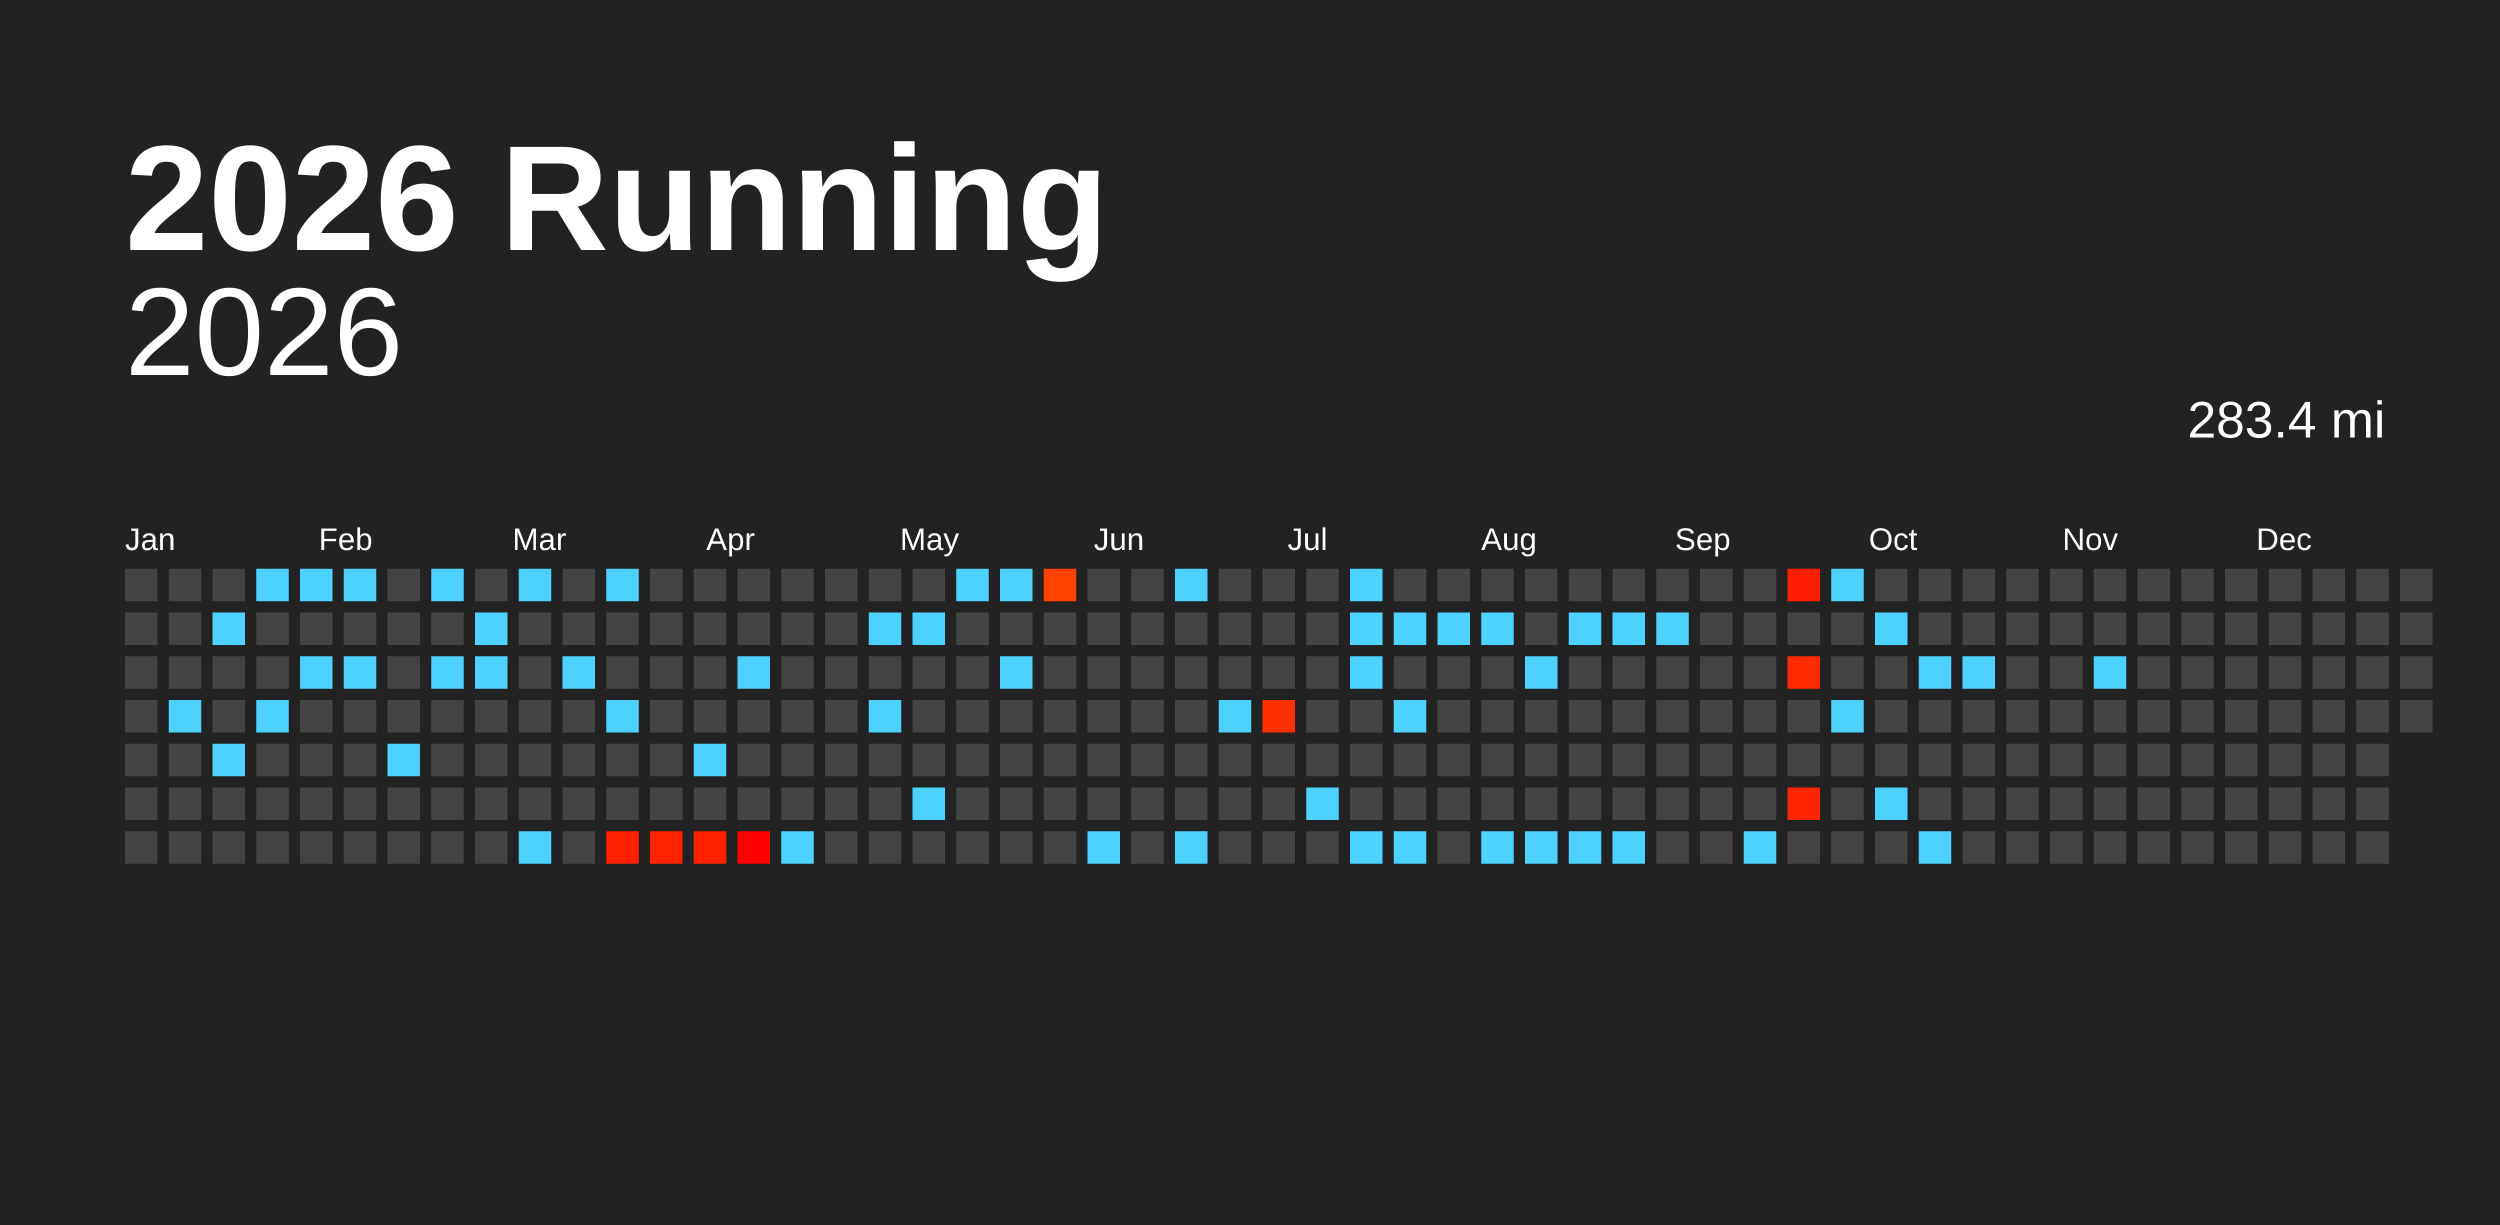
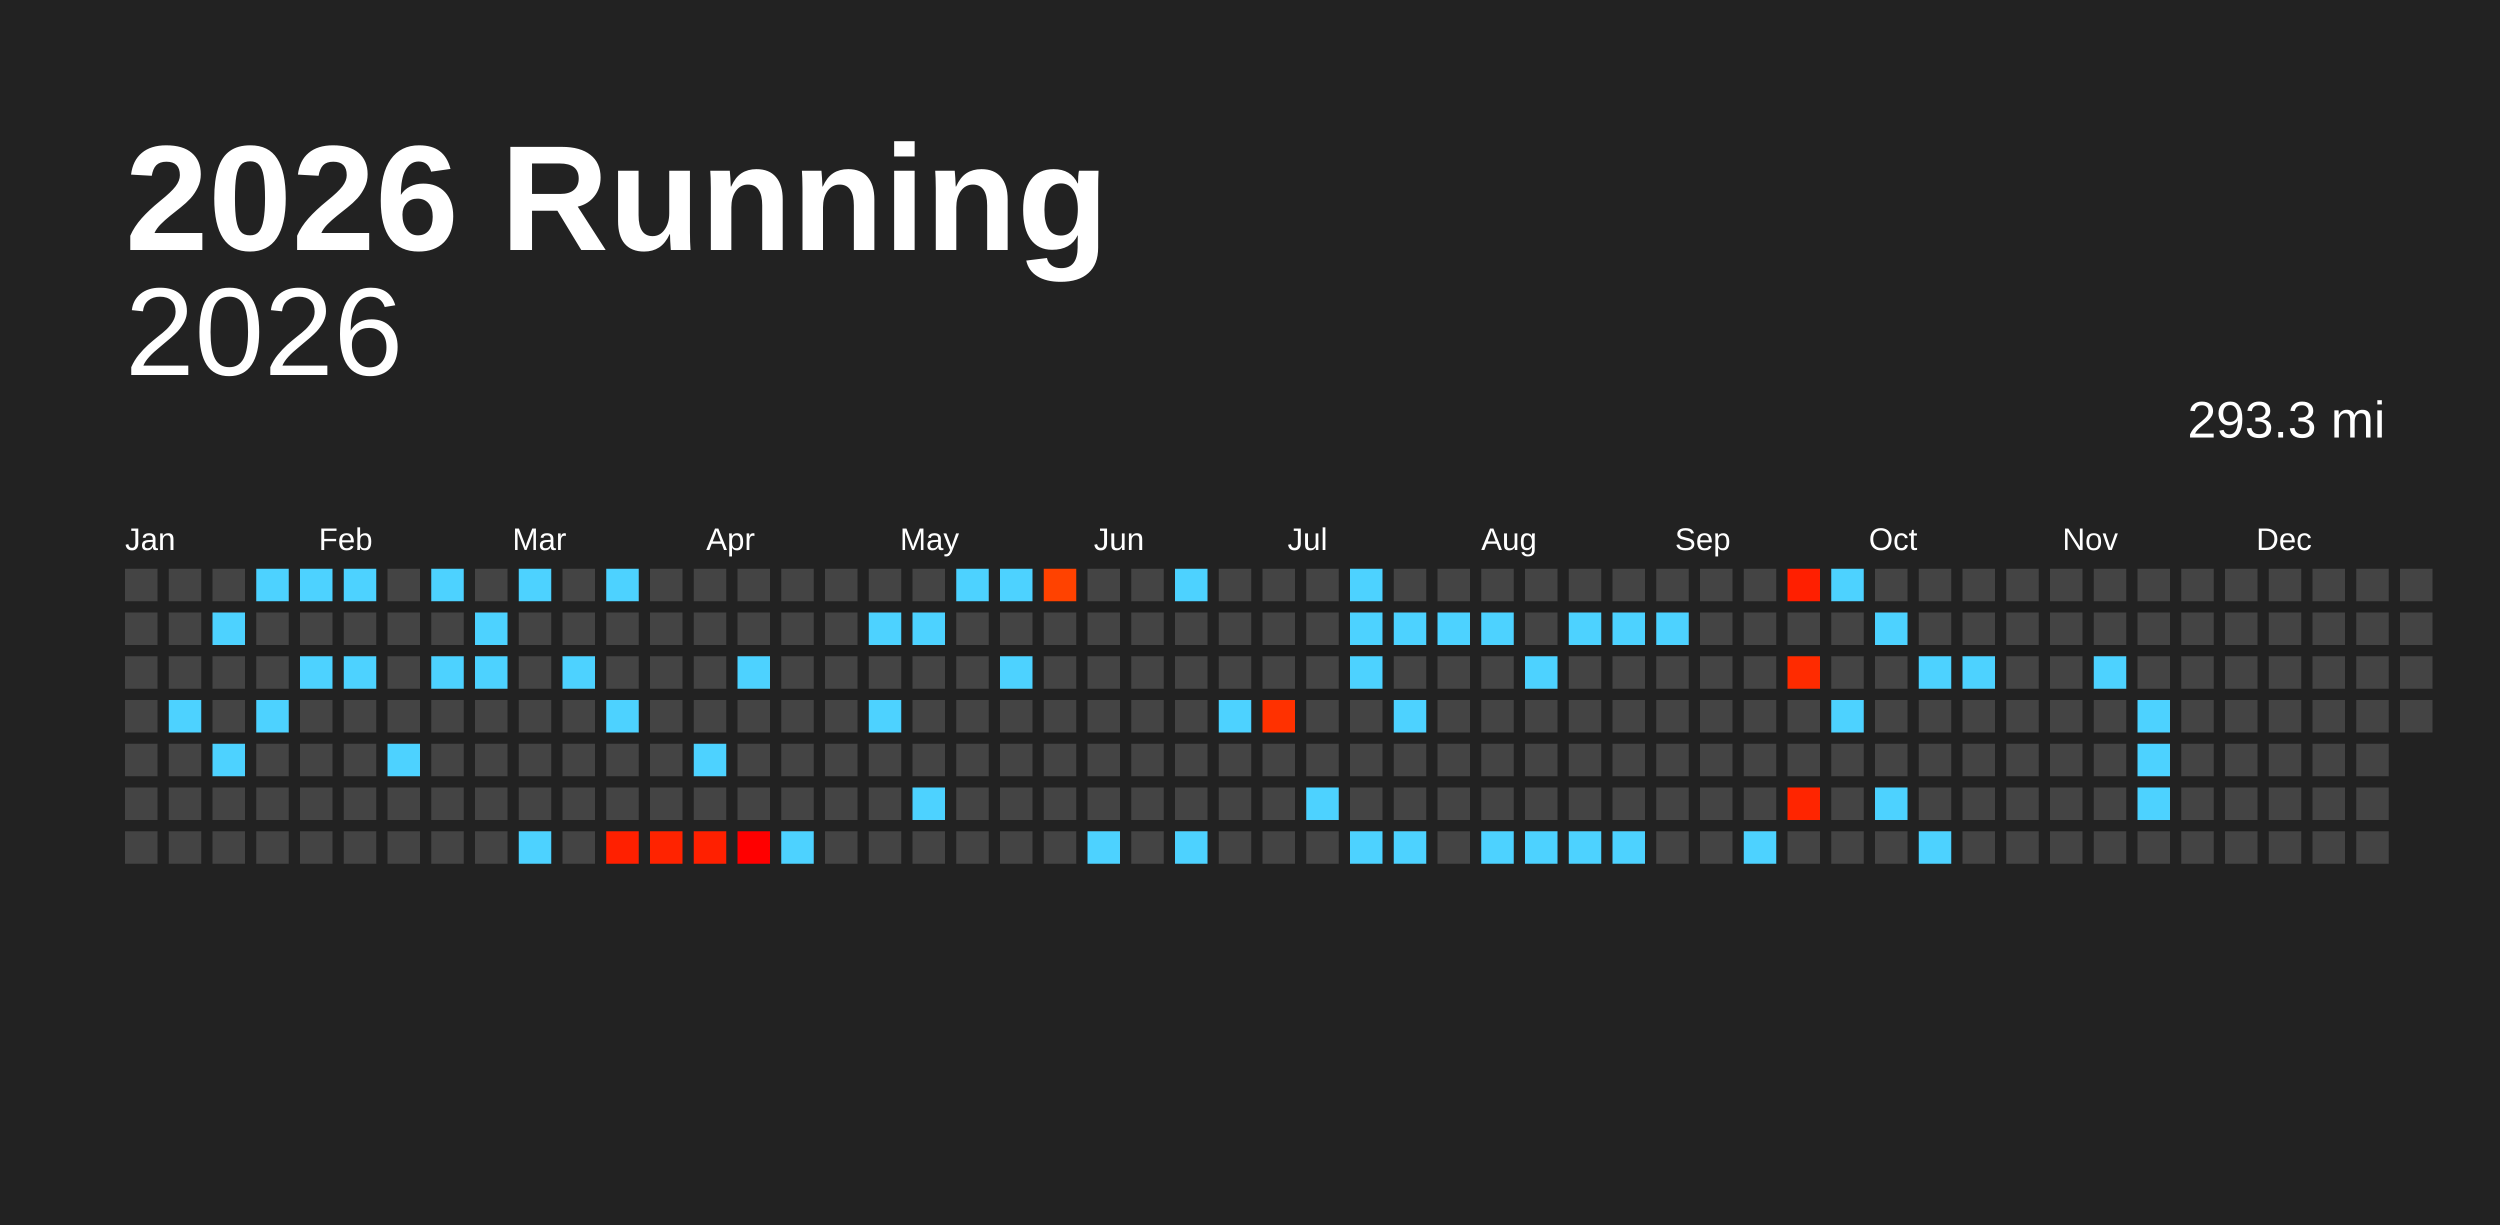
<svg xmlns="http://www.w3.org/2000/svg" baseProfile="full" height="98mm" version="1.1" viewBox="0,0,200,98" width="200mm">
  <defs />
  <rect fill="#222222" height="98" width="200" x="0" y="0" />
  <text fill="#FFFFFF" style="font-size:12px; font-family:Arial; font-weight:bold;" x="10" y="20">2026 Running</text>
  <text alignment-baseline="hanging" fill="#FFFFFF" style="font-size:10.0px; font-family:Arial;" x="10" y="30">2026</text>
-   <text alignment-baseline="hanging" fill="#FFFFFF" style="font-size:4.125px; font-family:Arial;" x="175" y="35">283.4 mi</text>
+   <text alignment-baseline="hanging" fill="#FFFFFF" style="font-size:4.125px; font-family:Arial;" x="175" y="35">293.3 mi</text>
  <text fill="#FFFFFF" style="font-size:2.5px; font-family:Arial" x="10.0" y="44">Jan</text>
  <text fill="#FFFFFF" style="font-size:2.5px; font-family:Arial" x="25.5" y="44">Feb</text>
  <text fill="#FFFFFF" style="font-size:2.5px; font-family:Arial" x="41.0" y="44">Mar</text>
  <text fill="#FFFFFF" style="font-size:2.5px; font-family:Arial" x="56.5" y="44">Apr</text>
  <text fill="#FFFFFF" style="font-size:2.5px; font-family:Arial" x="72.0" y="44">May</text>
  <text fill="#FFFFFF" style="font-size:2.5px; font-family:Arial" x="87.5" y="44">Jun</text>
  <text fill="#FFFFFF" style="font-size:2.5px; font-family:Arial" x="103.0" y="44">Jul</text>
  <text fill="#FFFFFF" style="font-size:2.5px; font-family:Arial" x="118.5" y="44">Aug</text>
  <text fill="#FFFFFF" style="font-size:2.5px; font-family:Arial" x="134.0" y="44">Sep</text>
  <text fill="#FFFFFF" style="font-size:2.5px; font-family:Arial" x="149.5" y="44">Oct</text>
  <text fill="#FFFFFF" style="font-size:2.5px; font-family:Arial" x="165.0" y="44">Nov</text>
  <text fill="#FFFFFF" style="font-size:2.5px; font-family:Arial" x="180.5" y="44">Dec</text>
  <rect fill="#444444" height="2.6" width="2.6" x="10.0" y="45.5" />
  <rect fill="#444444" height="2.6" width="2.6" x="10.0" y="49.0" />
  <rect fill="#444444" height="2.6" width="2.6" x="10.0" y="52.5" />
  <rect fill="#444444" height="2.6" width="2.6" x="10.0" y="56.0" />
  <rect fill="#444444" height="2.6" width="2.6" x="10.0" y="59.5" />
  <rect fill="#444444" height="2.6" width="2.6" x="10.0" y="63.0" />
  <rect fill="#444444" height="2.6" width="2.6" x="10.0" y="66.5" />
  <rect fill="#444444" height="2.6" width="2.6" x="13.5" y="45.5" />
  <rect fill="#444444" height="2.6" width="2.6" x="13.5" y="49.0" />
  <rect fill="#444444" height="2.6" width="2.6" x="13.5" y="52.5" />
  <rect fill="#4dd2ff" height="2.6" width="2.6" x="13.5" y="56.0" />
  <rect fill="#444444" height="2.6" width="2.6" x="13.5" y="59.5" />
  <rect fill="#444444" height="2.6" width="2.6" x="13.5" y="63.0" />
  <rect fill="#444444" height="2.6" width="2.6" x="13.5" y="66.5" />
  <rect fill="#444444" height="2.6" width="2.6" x="17.0" y="45.5" />
  <rect fill="#4dd2ff" height="2.6" width="2.6" x="17.0" y="49.0" />
  <rect fill="#444444" height="2.6" width="2.6" x="17.0" y="52.5" />
  <rect fill="#444444" height="2.6" width="2.6" x="17.0" y="56.0" />
  <rect fill="#4dd2ff" height="2.6" width="2.6" x="17.0" y="59.5" />
  <rect fill="#444444" height="2.6" width="2.6" x="17.0" y="63.0" />
  <rect fill="#444444" height="2.6" width="2.6" x="17.0" y="66.5" />
  <rect fill="#4dd2ff" height="2.6" width="2.6" x="20.5" y="45.5" />
  <rect fill="#444444" height="2.6" width="2.6" x="20.5" y="49.0" />
  <rect fill="#444444" height="2.6" width="2.6" x="20.5" y="52.5" />
  <rect fill="#4dd2ff" height="2.6" width="2.6" x="20.5" y="56.0" />
  <rect fill="#444444" height="2.6" width="2.6" x="20.5" y="59.5" />
  <rect fill="#444444" height="2.6" width="2.6" x="20.5" y="63.0" />
  <rect fill="#444444" height="2.6" width="2.6" x="20.5" y="66.5" />
  <rect fill="#4dd2ff" height="2.6" width="2.6" x="24.0" y="45.5" />
  <rect fill="#444444" height="2.6" width="2.6" x="24.0" y="49.0" />
  <rect fill="#4dd2ff" height="2.6" width="2.6" x="24.0" y="52.5" />
  <rect fill="#444444" height="2.6" width="2.6" x="24.0" y="56.0" />
  <rect fill="#444444" height="2.6" width="2.6" x="24.0" y="59.5" />
  <rect fill="#444444" height="2.6" width="2.6" x="24.0" y="63.0" />
  <rect fill="#444444" height="2.6" width="2.6" x="24.0" y="66.5" />
  <rect fill="#4dd2ff" height="2.6" width="2.6" x="27.5" y="45.5" />
  <rect fill="#444444" height="2.6" width="2.6" x="27.5" y="49.0" />
  <rect fill="#4dd2ff" height="2.6" width="2.6" x="27.5" y="52.5" />
  <rect fill="#444444" height="2.6" width="2.6" x="27.5" y="56.0" />
  <rect fill="#444444" height="2.6" width="2.6" x="27.5" y="59.5" />
  <rect fill="#444444" height="2.6" width="2.6" x="27.5" y="63.0" />
  <rect fill="#444444" height="2.6" width="2.6" x="27.5" y="66.5" />
  <rect fill="#444444" height="2.6" width="2.6" x="31.0" y="45.5" />
  <rect fill="#444444" height="2.6" width="2.6" x="31.0" y="49.0" />
  <rect fill="#444444" height="2.6" width="2.6" x="31.0" y="52.5" />
  <rect fill="#444444" height="2.6" width="2.6" x="31.0" y="56.0" />
  <rect fill="#4dd2ff" height="2.6" width="2.6" x="31.0" y="59.5" />
  <rect fill="#444444" height="2.6" width="2.6" x="31.0" y="63.0" />
  <rect fill="#444444" height="2.6" width="2.6" x="31.0" y="66.5" />
  <rect fill="#4dd2ff" height="2.6" width="2.6" x="34.5" y="45.5" />
  <rect fill="#444444" height="2.6" width="2.6" x="34.5" y="49.0" />
  <rect fill="#4dd2ff" height="2.6" width="2.6" x="34.5" y="52.5" />
  <rect fill="#444444" height="2.6" width="2.6" x="34.5" y="56.0" />
  <rect fill="#444444" height="2.6" width="2.6" x="34.5" y="59.5" />
  <rect fill="#444444" height="2.6" width="2.6" x="34.5" y="63.0" />
  <rect fill="#444444" height="2.6" width="2.6" x="34.5" y="66.5" />
  <rect fill="#444444" height="2.6" width="2.6" x="38.0" y="45.5" />
  <rect fill="#4dd2ff" height="2.6" width="2.6" x="38.0" y="49.0" />
  <rect fill="#4dd2ff" height="2.6" width="2.6" x="38.0" y="52.5" />
  <rect fill="#444444" height="2.6" width="2.6" x="38.0" y="56.0" />
  <rect fill="#444444" height="2.6" width="2.6" x="38.0" y="59.5" />
  <rect fill="#444444" height="2.6" width="2.6" x="38.0" y="63.0" />
  <rect fill="#444444" height="2.6" width="2.6" x="38.0" y="66.5" />
  <rect fill="#4dd2ff" height="2.6" width="2.6" x="41.5" y="45.5" />
  <rect fill="#444444" height="2.6" width="2.6" x="41.5" y="49.0" />
  <rect fill="#444444" height="2.6" width="2.6" x="41.5" y="52.5" />
  <rect fill="#444444" height="2.6" width="2.6" x="41.5" y="56.0" />
  <rect fill="#444444" height="2.6" width="2.6" x="41.5" y="59.5" />
  <rect fill="#444444" height="2.6" width="2.6" x="41.5" y="63.0" />
  <rect fill="#4dd2ff" height="2.6" width="2.6" x="41.5" y="66.5" />
  <rect fill="#444444" height="2.6" width="2.6" x="45.0" y="45.5" />
  <rect fill="#444444" height="2.6" width="2.6" x="45.0" y="49.0" />
  <rect fill="#4dd2ff" height="2.6" width="2.6" x="45.0" y="52.5" />
  <rect fill="#444444" height="2.6" width="2.6" x="45.0" y="56.0" />
  <rect fill="#444444" height="2.6" width="2.6" x="45.0" y="59.5" />
  <rect fill="#444444" height="2.6" width="2.6" x="45.0" y="63.0" />
  <rect fill="#444444" height="2.6" width="2.6" x="45.0" y="66.5" />
  <rect fill="#4dd2ff" height="2.6" width="2.6" x="48.5" y="45.5" />
  <rect fill="#444444" height="2.6" width="2.6" x="48.5" y="49.0" />
  <rect fill="#444444" height="2.6" width="2.6" x="48.5" y="52.5" />
  <rect fill="#4dd2ff" height="2.6" width="2.6" x="48.5" y="56.0" />
  <rect fill="#444444" height="2.6" width="2.6" x="48.5" y="59.5" />
  <rect fill="#444444" height="2.6" width="2.6" x="48.5" y="63.0" />
  <rect fill="#ff2000" height="2.6" width="2.6" x="48.5" y="66.5" />
  <rect fill="#444444" height="2.6" width="2.6" x="52.0" y="45.5" />
  <rect fill="#444444" height="2.6" width="2.6" x="52.0" y="49.0" />
  <rect fill="#444444" height="2.6" width="2.6" x="52.0" y="52.5" />
  <rect fill="#444444" height="2.6" width="2.6" x="52.0" y="56.0" />
  <rect fill="#444444" height="2.6" width="2.6" x="52.0" y="59.5" />
  <rect fill="#444444" height="2.6" width="2.6" x="52.0" y="63.0" />
  <rect fill="#ff2300" height="2.6" width="2.6" x="52.0" y="66.5" />
  <rect fill="#444444" height="2.6" width="2.6" x="55.5" y="45.5" />
  <rect fill="#444444" height="2.6" width="2.6" x="55.5" y="49.0" />
  <rect fill="#444444" height="2.6" width="2.6" x="55.5" y="52.5" />
  <rect fill="#444444" height="2.6" width="2.6" x="55.5" y="56.0" />
  <rect fill="#4dd2ff" height="2.6" width="2.6" x="55.5" y="59.5" />
  <rect fill="#444444" height="2.6" width="2.6" x="55.5" y="63.0" />
  <rect fill="#ff2000" height="2.6" width="2.6" x="55.5" y="66.5" />
  <rect fill="#444444" height="2.6" width="2.6" x="59.0" y="45.5" />
  <rect fill="#444444" height="2.6" width="2.6" x="59.0" y="49.0" />
  <rect fill="#4dd2ff" height="2.6" width="2.6" x="59.0" y="52.5" />
  <rect fill="#444444" height="2.6" width="2.6" x="59.0" y="56.0" />
  <rect fill="#444444" height="2.6" width="2.6" x="59.0" y="59.5" />
  <rect fill="#444444" height="2.6" width="2.6" x="59.0" y="63.0" />
  <rect fill="#ff0000" height="2.6" width="2.6" x="59.0" y="66.5" />
  <rect fill="#444444" height="2.6" width="2.6" x="62.5" y="45.5" />
  <rect fill="#444444" height="2.6" width="2.6" x="62.5" y="49.0" />
  <rect fill="#444444" height="2.6" width="2.6" x="62.5" y="52.5" />
  <rect fill="#444444" height="2.6" width="2.6" x="62.5" y="56.0" />
  <rect fill="#444444" height="2.6" width="2.6" x="62.5" y="59.5" />
  <rect fill="#444444" height="2.6" width="2.6" x="62.5" y="63.0" />
  <rect fill="#4dd2ff" height="2.6" width="2.6" x="62.5" y="66.5" />
  <rect fill="#444444" height="2.6" width="2.6" x="66.0" y="45.5" />
  <rect fill="#444444" height="2.6" width="2.6" x="66.0" y="49.0" />
  <rect fill="#444444" height="2.6" width="2.6" x="66.0" y="52.5" />
  <rect fill="#444444" height="2.6" width="2.6" x="66.0" y="56.0" />
  <rect fill="#444444" height="2.6" width="2.6" x="66.0" y="59.5" />
  <rect fill="#444444" height="2.6" width="2.6" x="66.0" y="63.0" />
  <rect fill="#444444" height="2.6" width="2.6" x="66.0" y="66.5" />
  <rect fill="#444444" height="2.6" width="2.6" x="69.5" y="45.5" />
  <rect fill="#4dd2ff" height="2.6" width="2.6" x="69.5" y="49.0" />
  <rect fill="#444444" height="2.6" width="2.6" x="69.5" y="52.5" />
  <rect fill="#4dd2ff" height="2.6" width="2.6" x="69.5" y="56.0" />
  <rect fill="#444444" height="2.6" width="2.6" x="69.5" y="59.5" />
  <rect fill="#444444" height="2.6" width="2.6" x="69.5" y="63.0" />
  <rect fill="#444444" height="2.6" width="2.6" x="69.5" y="66.5" />
  <rect fill="#444444" height="2.6" width="2.6" x="73.0" y="45.5" />
  <rect fill="#4dd2ff" height="2.6" width="2.6" x="73.0" y="49.0" />
  <rect fill="#444444" height="2.6" width="2.6" x="73.0" y="52.5" />
  <rect fill="#444444" height="2.6" width="2.6" x="73.0" y="56.0" />
  <rect fill="#444444" height="2.6" width="2.6" x="73.0" y="59.5" />
  <rect fill="#4dd2ff" height="2.6" width="2.6" x="73.0" y="63.0" />
  <rect fill="#444444" height="2.6" width="2.6" x="73.0" y="66.5" />
  <rect fill="#4dd2ff" height="2.6" width="2.6" x="76.5" y="45.5" />
  <rect fill="#444444" height="2.6" width="2.6" x="76.5" y="49.0" />
  <rect fill="#444444" height="2.6" width="2.6" x="76.5" y="52.5" />
  <rect fill="#444444" height="2.6" width="2.6" x="76.5" y="56.0" />
  <rect fill="#444444" height="2.6" width="2.6" x="76.5" y="59.5" />
  <rect fill="#444444" height="2.6" width="2.6" x="76.5" y="63.0" />
  <rect fill="#444444" height="2.6" width="2.6" x="76.5" y="66.5" />
  <rect fill="#4dd2ff" height="2.6" width="2.6" x="80.0" y="45.5" />
  <rect fill="#444444" height="2.6" width="2.6" x="80.0" y="49.0" />
  <rect fill="#4dd2ff" height="2.6" width="2.6" x="80.0" y="52.5" />
  <rect fill="#444444" height="2.6" width="2.6" x="80.0" y="56.0" />
  <rect fill="#444444" height="2.6" width="2.6" x="80.0" y="59.5" />
  <rect fill="#444444" height="2.6" width="2.6" x="80.0" y="63.0" />
  <rect fill="#444444" height="2.6" width="2.6" x="80.0" y="66.5" />
  <rect fill="#ff4200" height="2.6" width="2.6" x="83.5" y="45.5" />
  <rect fill="#444444" height="2.6" width="2.6" x="83.5" y="49.0" />
  <rect fill="#444444" height="2.6" width="2.6" x="83.5" y="52.5" />
  <rect fill="#444444" height="2.6" width="2.6" x="83.5" y="56.0" />
  <rect fill="#444444" height="2.6" width="2.6" x="83.5" y="59.5" />
  <rect fill="#444444" height="2.6" width="2.6" x="83.5" y="63.0" />
  <rect fill="#444444" height="2.6" width="2.6" x="83.5" y="66.5" />
  <rect fill="#444444" height="2.6" width="2.6" x="87.0" y="45.5" />
  <rect fill="#444444" height="2.6" width="2.6" x="87.0" y="49.0" />
  <rect fill="#444444" height="2.6" width="2.6" x="87.0" y="52.5" />
  <rect fill="#444444" height="2.6" width="2.6" x="87.0" y="56.0" />
  <rect fill="#444444" height="2.6" width="2.6" x="87.0" y="59.5" />
  <rect fill="#444444" height="2.6" width="2.6" x="87.0" y="63.0" />
  <rect fill="#4dd2ff" height="2.6" width="2.6" x="87.0" y="66.5" />
  <rect fill="#444444" height="2.6" width="2.6" x="90.5" y="45.5" />
  <rect fill="#444444" height="2.6" width="2.6" x="90.5" y="49.0" />
  <rect fill="#444444" height="2.6" width="2.6" x="90.5" y="52.5" />
  <rect fill="#444444" height="2.6" width="2.6" x="90.5" y="56.0" />
  <rect fill="#444444" height="2.6" width="2.6" x="90.5" y="59.5" />
  <rect fill="#444444" height="2.6" width="2.6" x="90.5" y="63.0" />
  <rect fill="#444444" height="2.6" width="2.6" x="90.5" y="66.5" />
  <rect fill="#4dd2ff" height="2.6" width="2.6" x="94.0" y="45.5" />
  <rect fill="#444444" height="2.6" width="2.6" x="94.0" y="49.0" />
  <rect fill="#444444" height="2.6" width="2.6" x="94.0" y="52.5" />
  <rect fill="#444444" height="2.6" width="2.6" x="94.0" y="56.0" />
  <rect fill="#444444" height="2.6" width="2.6" x="94.0" y="59.5" />
  <rect fill="#444444" height="2.6" width="2.6" x="94.0" y="63.0" />
  <rect fill="#4dd2ff" height="2.6" width="2.6" x="94.0" y="66.5" />
  <rect fill="#444444" height="2.6" width="2.6" x="97.5" y="45.5" />
  <rect fill="#444444" height="2.6" width="2.6" x="97.5" y="49.0" />
  <rect fill="#444444" height="2.6" width="2.6" x="97.5" y="52.5" />
  <rect fill="#4dd2ff" height="2.6" width="2.6" x="97.5" y="56.0" />
  <rect fill="#444444" height="2.6" width="2.6" x="97.5" y="59.5" />
  <rect fill="#444444" height="2.6" width="2.6" x="97.5" y="63.0" />
  <rect fill="#444444" height="2.6" width="2.6" x="97.5" y="66.5" />
  <rect fill="#444444" height="2.6" width="2.6" x="101.0" y="45.5" />
  <rect fill="#444444" height="2.6" width="2.6" x="101.0" y="49.0" />
  <rect fill="#444444" height="2.6" width="2.6" x="101.0" y="52.5" />
  <rect fill="#ff3100" height="2.6" width="2.6" x="101.0" y="56.0" />
  <rect fill="#444444" height="2.6" width="2.6" x="101.0" y="59.5" />
  <rect fill="#444444" height="2.6" width="2.6" x="101.0" y="63.0" />
  <rect fill="#444444" height="2.6" width="2.6" x="101.0" y="66.5" />
  <rect fill="#444444" height="2.6" width="2.6" x="104.5" y="45.5" />
  <rect fill="#444444" height="2.6" width="2.6" x="104.5" y="49.0" />
  <rect fill="#444444" height="2.6" width="2.6" x="104.5" y="52.5" />
  <rect fill="#444444" height="2.6" width="2.6" x="104.5" y="56.0" />
  <rect fill="#444444" height="2.6" width="2.6" x="104.5" y="59.5" />
  <rect fill="#4dd2ff" height="2.6" width="2.6" x="104.5" y="63.0" />
  <rect fill="#444444" height="2.6" width="2.6" x="104.5" y="66.5" />
  <rect fill="#4dd2ff" height="2.6" width="2.6" x="108.0" y="45.5" />
  <rect fill="#4dd2ff" height="2.6" width="2.6" x="108.0" y="49.0" />
  <rect fill="#4dd2ff" height="2.6" width="2.6" x="108.0" y="52.5" />
  <rect fill="#444444" height="2.6" width="2.6" x="108.0" y="56.0" />
  <rect fill="#444444" height="2.6" width="2.6" x="108.0" y="59.5" />
  <rect fill="#444444" height="2.6" width="2.6" x="108.0" y="63.0" />
  <rect fill="#4dd2ff" height="2.6" width="2.6" x="108.0" y="66.5" />
  <rect fill="#444444" height="2.6" width="2.6" x="111.5" y="45.5" />
  <rect fill="#4dd2ff" height="2.6" width="2.6" x="111.5" y="49.0" />
  <rect fill="#444444" height="2.6" width="2.6" x="111.5" y="52.5" />
  <rect fill="#4dd2ff" height="2.6" width="2.6" x="111.5" y="56.0" />
  <rect fill="#444444" height="2.6" width="2.6" x="111.5" y="59.5" />
  <rect fill="#444444" height="2.6" width="2.6" x="111.5" y="63.0" />
  <rect fill="#4dd2ff" height="2.6" width="2.6" x="111.5" y="66.5" />
  <rect fill="#444444" height="2.6" width="2.6" x="115.0" y="45.5" />
  <rect fill="#4dd2ff" height="2.6" width="2.6" x="115.0" y="49.0" />
  <rect fill="#444444" height="2.6" width="2.6" x="115.0" y="52.5" />
  <rect fill="#444444" height="2.6" width="2.6" x="115.0" y="56.0" />
  <rect fill="#444444" height="2.6" width="2.6" x="115.0" y="59.5" />
  <rect fill="#444444" height="2.6" width="2.6" x="115.0" y="63.0" />
  <rect fill="#444444" height="2.6" width="2.6" x="115.0" y="66.5" />
  <rect fill="#444444" height="2.6" width="2.6" x="118.5" y="45.5" />
  <rect fill="#4dd2ff" height="2.6" width="2.6" x="118.5" y="49.0" />
  <rect fill="#444444" height="2.6" width="2.6" x="118.5" y="52.5" />
  <rect fill="#444444" height="2.6" width="2.6" x="118.5" y="56.0" />
  <rect fill="#444444" height="2.6" width="2.6" x="118.5" y="59.5" />
  <rect fill="#444444" height="2.6" width="2.6" x="118.5" y="63.0" />
  <rect fill="#4dd2ff" height="2.6" width="2.6" x="118.5" y="66.5" />
  <rect fill="#444444" height="2.6" width="2.6" x="122.0" y="45.5" />
  <rect fill="#444444" height="2.6" width="2.6" x="122.0" y="49.0" />
  <rect fill="#4dd2ff" height="2.6" width="2.6" x="122.0" y="52.5" />
  <rect fill="#444444" height="2.6" width="2.6" x="122.0" y="56.0" />
  <rect fill="#444444" height="2.6" width="2.6" x="122.0" y="59.5" />
  <rect fill="#444444" height="2.6" width="2.6" x="122.0" y="63.0" />
  <rect fill="#4dd2ff" height="2.6" width="2.6" x="122.0" y="66.5" />
  <rect fill="#444444" height="2.6" width="2.6" x="125.5" y="45.5" />
  <rect fill="#4dd2ff" height="2.6" width="2.6" x="125.5" y="49.0" />
  <rect fill="#444444" height="2.6" width="2.6" x="125.5" y="52.5" />
  <rect fill="#444444" height="2.6" width="2.6" x="125.5" y="56.0" />
  <rect fill="#444444" height="2.6" width="2.6" x="125.5" y="59.5" />
  <rect fill="#444444" height="2.6" width="2.6" x="125.5" y="63.0" />
  <rect fill="#4dd2ff" height="2.6" width="2.6" x="125.5" y="66.5" />
  <rect fill="#444444" height="2.6" width="2.6" x="129.0" y="45.5" />
  <rect fill="#4dd2ff" height="2.6" width="2.6" x="129.0" y="49.0" />
  <rect fill="#444444" height="2.6" width="2.6" x="129.0" y="52.5" />
  <rect fill="#444444" height="2.6" width="2.6" x="129.0" y="56.0" />
  <rect fill="#444444" height="2.6" width="2.6" x="129.0" y="59.5" />
  <rect fill="#444444" height="2.6" width="2.6" x="129.0" y="63.0" />
  <rect fill="#4dd2ff" height="2.6" width="2.6" x="129.0" y="66.5" />
  <rect fill="#444444" height="2.6" width="2.6" x="132.5" y="45.5" />
  <rect fill="#4dd2ff" height="2.6" width="2.6" x="132.5" y="49.0" />
  <rect fill="#444444" height="2.6" width="2.6" x="132.5" y="52.5" />
  <rect fill="#444444" height="2.6" width="2.6" x="132.5" y="56.0" />
  <rect fill="#444444" height="2.6" width="2.6" x="132.5" y="59.5" />
  <rect fill="#444444" height="2.6" width="2.6" x="132.5" y="63.0" />
  <rect fill="#444444" height="2.6" width="2.6" x="132.5" y="66.5" />
  <rect fill="#444444" height="2.6" width="2.6" x="136.0" y="45.5" />
  <rect fill="#444444" height="2.6" width="2.6" x="136.0" y="49.0" />
  <rect fill="#444444" height="2.6" width="2.6" x="136.0" y="52.5" />
  <rect fill="#444444" height="2.6" width="2.6" x="136.0" y="56.0" />
  <rect fill="#444444" height="2.6" width="2.6" x="136.0" y="59.5" />
  <rect fill="#444444" height="2.6" width="2.6" x="136.0" y="63.0" />
  <rect fill="#444444" height="2.6" width="2.6" x="136.0" y="66.5" />
  <rect fill="#444444" height="2.6" width="2.6" x="139.5" y="45.5" />
  <rect fill="#444444" height="2.6" width="2.6" x="139.5" y="49.0" />
  <rect fill="#444444" height="2.6" width="2.6" x="139.5" y="52.5" />
  <rect fill="#444444" height="2.6" width="2.6" x="139.5" y="56.0" />
  <rect fill="#444444" height="2.6" width="2.6" x="139.5" y="59.5" />
  <rect fill="#444444" height="2.6" width="2.6" x="139.5" y="63.0" />
  <rect fill="#4dd2ff" height="2.6" width="2.6" x="139.5" y="66.5" />
  <rect fill="#ff1f00" height="2.6" width="2.6" x="143.0" y="45.5" />
  <rect fill="#444444" height="2.6" width="2.6" x="143.0" y="49.0" />
  <rect fill="#ff2b00" height="2.6" width="2.6" x="143.0" y="52.5" />
  <rect fill="#444444" height="2.6" width="2.6" x="143.0" y="56.0" />
  <rect fill="#444444" height="2.6" width="2.6" x="143.0" y="59.5" />
  <rect fill="#ff2500" height="2.6" width="2.6" x="143.0" y="63.0" />
  <rect fill="#444444" height="2.6" width="2.6" x="143.0" y="66.5" />
  <rect fill="#4dd2ff" height="2.6" width="2.6" x="146.5" y="45.5" />
  <rect fill="#444444" height="2.6" width="2.6" x="146.5" y="49.0" />
  <rect fill="#444444" height="2.6" width="2.6" x="146.5" y="52.5" />
  <rect fill="#4dd2ff" height="2.6" width="2.6" x="146.5" y="56.0" />
  <rect fill="#444444" height="2.6" width="2.6" x="146.5" y="59.5" />
  <rect fill="#444444" height="2.6" width="2.6" x="146.5" y="63.0" />
  <rect fill="#444444" height="2.6" width="2.6" x="146.5" y="66.5" />
  <rect fill="#444444" height="2.6" width="2.6" x="150.0" y="45.5" />
  <rect fill="#4dd2ff" height="2.6" width="2.6" x="150.0" y="49.0" />
  <rect fill="#444444" height="2.6" width="2.6" x="150.0" y="52.5" />
  <rect fill="#444444" height="2.6" width="2.6" x="150.0" y="56.0" />
  <rect fill="#444444" height="2.6" width="2.6" x="150.0" y="59.5" />
  <rect fill="#4dd2ff" height="2.6" width="2.6" x="150.0" y="63.0" />
  <rect fill="#444444" height="2.6" width="2.6" x="150.0" y="66.5" />
  <rect fill="#444444" height="2.6" width="2.6" x="153.5" y="45.5" />
  <rect fill="#444444" height="2.6" width="2.6" x="153.5" y="49.0" />
  <rect fill="#4dd2ff" height="2.6" width="2.6" x="153.5" y="52.5" />
  <rect fill="#444444" height="2.6" width="2.6" x="153.5" y="56.0" />
  <rect fill="#444444" height="2.6" width="2.6" x="153.5" y="59.5" />
  <rect fill="#444444" height="2.6" width="2.6" x="153.5" y="63.0" />
  <rect fill="#4dd2ff" height="2.6" width="2.6" x="153.5" y="66.5" />
  <rect fill="#444444" height="2.6" width="2.6" x="157.0" y="45.5" />
  <rect fill="#444444" height="2.6" width="2.6" x="157.0" y="49.0" />
  <rect fill="#4dd2ff" height="2.6" width="2.6" x="157.0" y="52.5" />
  <rect fill="#444444" height="2.6" width="2.6" x="157.0" y="56.0" />
  <rect fill="#444444" height="2.6" width="2.6" x="157.0" y="59.5" />
  <rect fill="#444444" height="2.6" width="2.6" x="157.0" y="63.0" />
  <rect fill="#444444" height="2.6" width="2.6" x="157.0" y="66.5" />
  <rect fill="#444444" height="2.6" width="2.6" x="160.5" y="45.5" />
  <rect fill="#444444" height="2.6" width="2.6" x="160.5" y="49.0" />
  <rect fill="#444444" height="2.6" width="2.6" x="160.5" y="52.5" />
  <rect fill="#444444" height="2.6" width="2.6" x="160.5" y="56.0" />
  <rect fill="#444444" height="2.6" width="2.6" x="160.5" y="59.5" />
  <rect fill="#444444" height="2.6" width="2.6" x="160.5" y="63.0" />
  <rect fill="#444444" height="2.6" width="2.6" x="160.5" y="66.5" />
  <rect fill="#444444" height="2.6" width="2.6" x="164.0" y="45.5" />
  <rect fill="#444444" height="2.6" width="2.6" x="164.0" y="49.0" />
  <rect fill="#444444" height="2.6" width="2.6" x="164.0" y="52.5" />
  <rect fill="#444444" height="2.6" width="2.6" x="164.0" y="56.0" />
  <rect fill="#444444" height="2.6" width="2.6" x="164.0" y="59.5" />
  <rect fill="#444444" height="2.6" width="2.6" x="164.0" y="63.0" />
  <rect fill="#444444" height="2.6" width="2.6" x="164.0" y="66.5" />
  <rect fill="#444444" height="2.6" width="2.6" x="167.5" y="45.5" />
  <rect fill="#444444" height="2.6" width="2.6" x="167.5" y="49.0" />
  <rect fill="#4dd2ff" height="2.6" width="2.6" x="167.5" y="52.5" />
  <rect fill="#444444" height="2.6" width="2.6" x="167.5" y="56.0" />
  <rect fill="#444444" height="2.6" width="2.6" x="167.5" y="59.5" />
  <rect fill="#444444" height="2.6" width="2.6" x="167.5" y="63.0" />
  <rect fill="#444444" height="2.6" width="2.6" x="167.5" y="66.5" />
  <rect fill="#444444" height="2.6" width="2.6" x="171.0" y="45.5" />
  <rect fill="#444444" height="2.6" width="2.6" x="171.0" y="49.0" />
  <rect fill="#444444" height="2.6" width="2.6" x="171.0" y="52.5" />
-   <rect fill="#444444" height="2.6" width="2.6" x="171.0" y="56.0" />
-   <rect fill="#444444" height="2.6" width="2.6" x="171.0" y="59.5" />
-   <rect fill="#444444" height="2.6" width="2.6" x="171.0" y="63.0" />
+   <rect fill="#4dd2ff" height="2.6" width="2.6" x="171.0" y="56.0" />
+   <rect fill="#4dd2ff" height="2.6" width="2.6" x="171.0" y="59.5" />
+   <rect fill="#4dd2ff" height="2.6" width="2.6" x="171.0" y="63.0" />
  <rect fill="#444444" height="2.6" width="2.6" x="171.0" y="66.5" />
  <rect fill="#444444" height="2.6" width="2.6" x="174.5" y="45.5" />
  <rect fill="#444444" height="2.6" width="2.6" x="174.5" y="49.0" />
  <rect fill="#444444" height="2.6" width="2.6" x="174.5" y="52.5" />
  <rect fill="#444444" height="2.6" width="2.6" x="174.5" y="56.0" />
  <rect fill="#444444" height="2.6" width="2.6" x="174.5" y="59.5" />
  <rect fill="#444444" height="2.6" width="2.6" x="174.5" y="63.0" />
  <rect fill="#444444" height="2.6" width="2.6" x="174.5" y="66.5" />
  <rect fill="#444444" height="2.6" width="2.6" x="178.0" y="45.5" />
  <rect fill="#444444" height="2.6" width="2.6" x="178.0" y="49.0" />
  <rect fill="#444444" height="2.6" width="2.6" x="178.0" y="52.5" />
  <rect fill="#444444" height="2.6" width="2.6" x="178.0" y="56.0" />
  <rect fill="#444444" height="2.6" width="2.6" x="178.0" y="59.5" />
  <rect fill="#444444" height="2.6" width="2.6" x="178.0" y="63.0" />
  <rect fill="#444444" height="2.6" width="2.6" x="178.0" y="66.5" />
  <rect fill="#444444" height="2.6" width="2.6" x="181.5" y="45.5" />
  <rect fill="#444444" height="2.6" width="2.6" x="181.5" y="49.0" />
  <rect fill="#444444" height="2.6" width="2.6" x="181.5" y="52.5" />
  <rect fill="#444444" height="2.6" width="2.6" x="181.5" y="56.0" />
  <rect fill="#444444" height="2.6" width="2.6" x="181.5" y="59.5" />
  <rect fill="#444444" height="2.6" width="2.6" x="181.5" y="63.0" />
  <rect fill="#444444" height="2.6" width="2.6" x="181.5" y="66.5" />
  <rect fill="#444444" height="2.6" width="2.6" x="185.0" y="45.5" />
  <rect fill="#444444" height="2.6" width="2.6" x="185.0" y="49.0" />
  <rect fill="#444444" height="2.6" width="2.6" x="185.0" y="52.5" />
  <rect fill="#444444" height="2.6" width="2.6" x="185.0" y="56.0" />
  <rect fill="#444444" height="2.6" width="2.6" x="185.0" y="59.5" />
  <rect fill="#444444" height="2.6" width="2.6" x="185.0" y="63.0" />
  <rect fill="#444444" height="2.6" width="2.6" x="185.0" y="66.5" />
  <rect fill="#444444" height="2.6" width="2.6" x="188.5" y="45.5" />
  <rect fill="#444444" height="2.6" width="2.6" x="188.5" y="49.0" />
  <rect fill="#444444" height="2.6" width="2.6" x="188.5" y="52.5" />
  <rect fill="#444444" height="2.6" width="2.6" x="188.5" y="56.0" />
  <rect fill="#444444" height="2.6" width="2.6" x="188.5" y="59.5" />
  <rect fill="#444444" height="2.6" width="2.6" x="188.5" y="63.0" />
  <rect fill="#444444" height="2.6" width="2.6" x="188.5" y="66.5" />
  <rect fill="#444444" height="2.6" width="2.6" x="192.0" y="45.5" />
  <rect fill="#444444" height="2.6" width="2.6" x="192.0" y="49.0" />
  <rect fill="#444444" height="2.6" width="2.6" x="192.0" y="52.5" />
  <rect fill="#444444" height="2.6" width="2.6" x="192.0" y="56.0" />
</svg>
